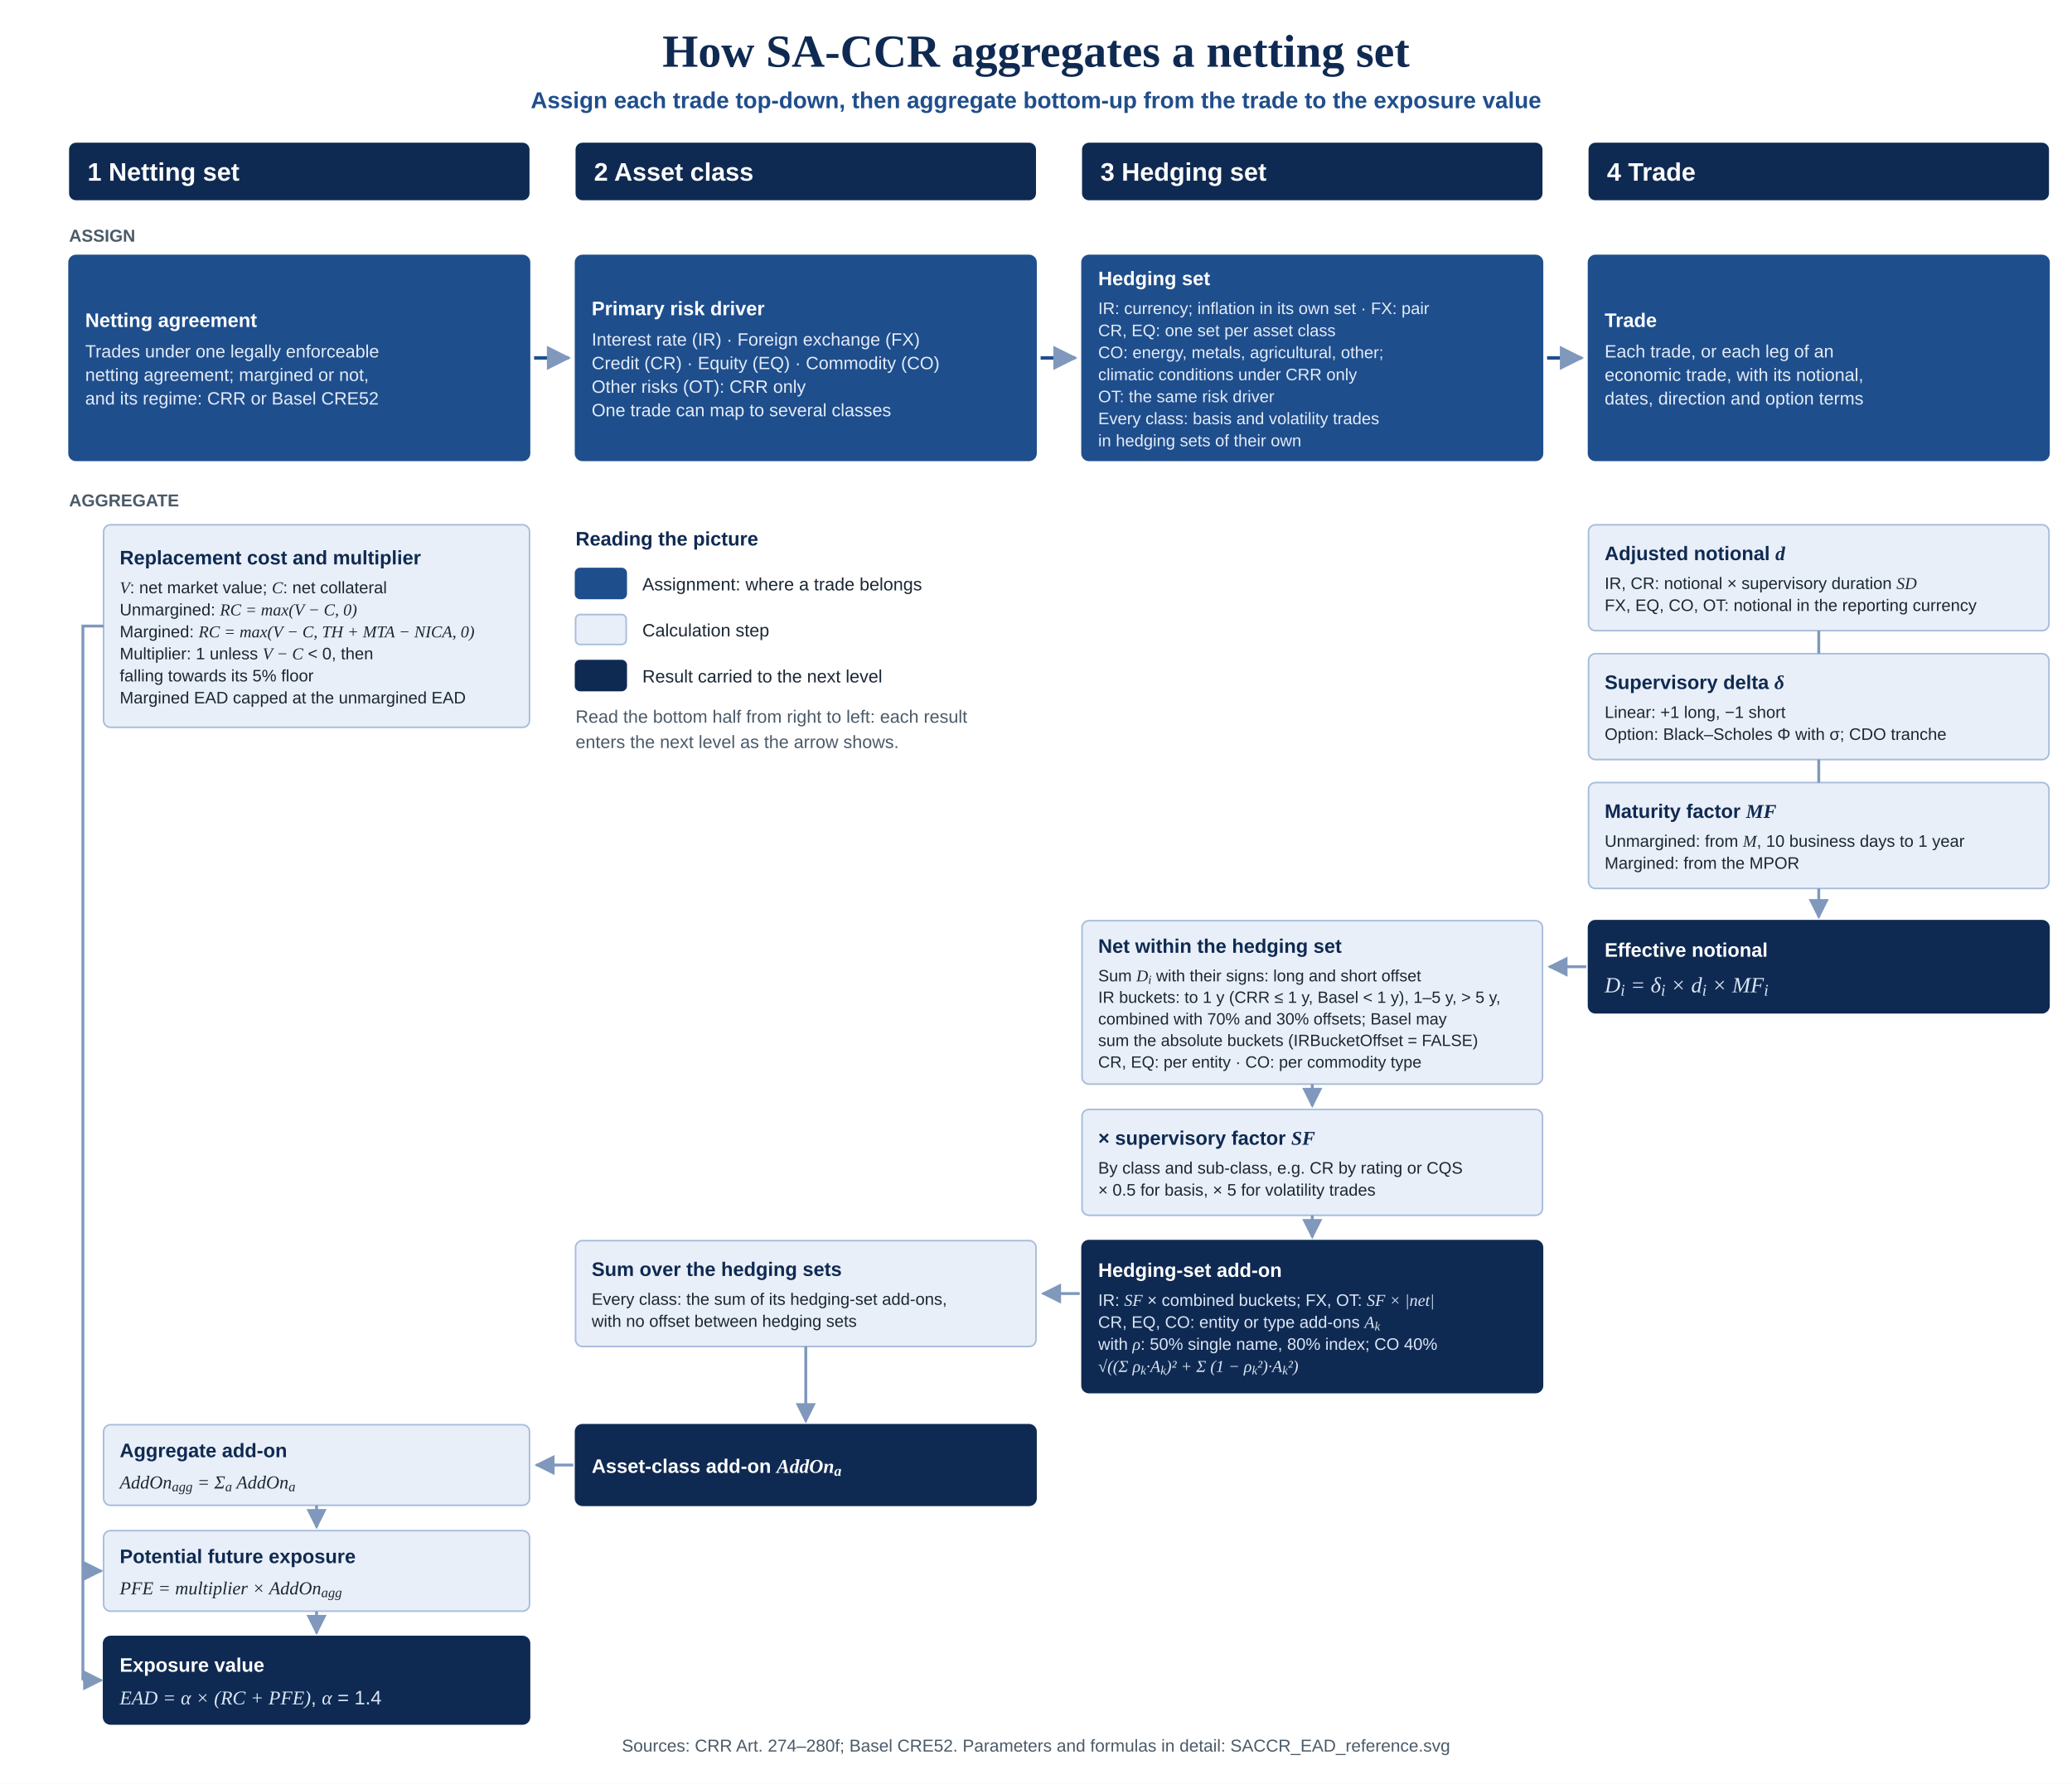
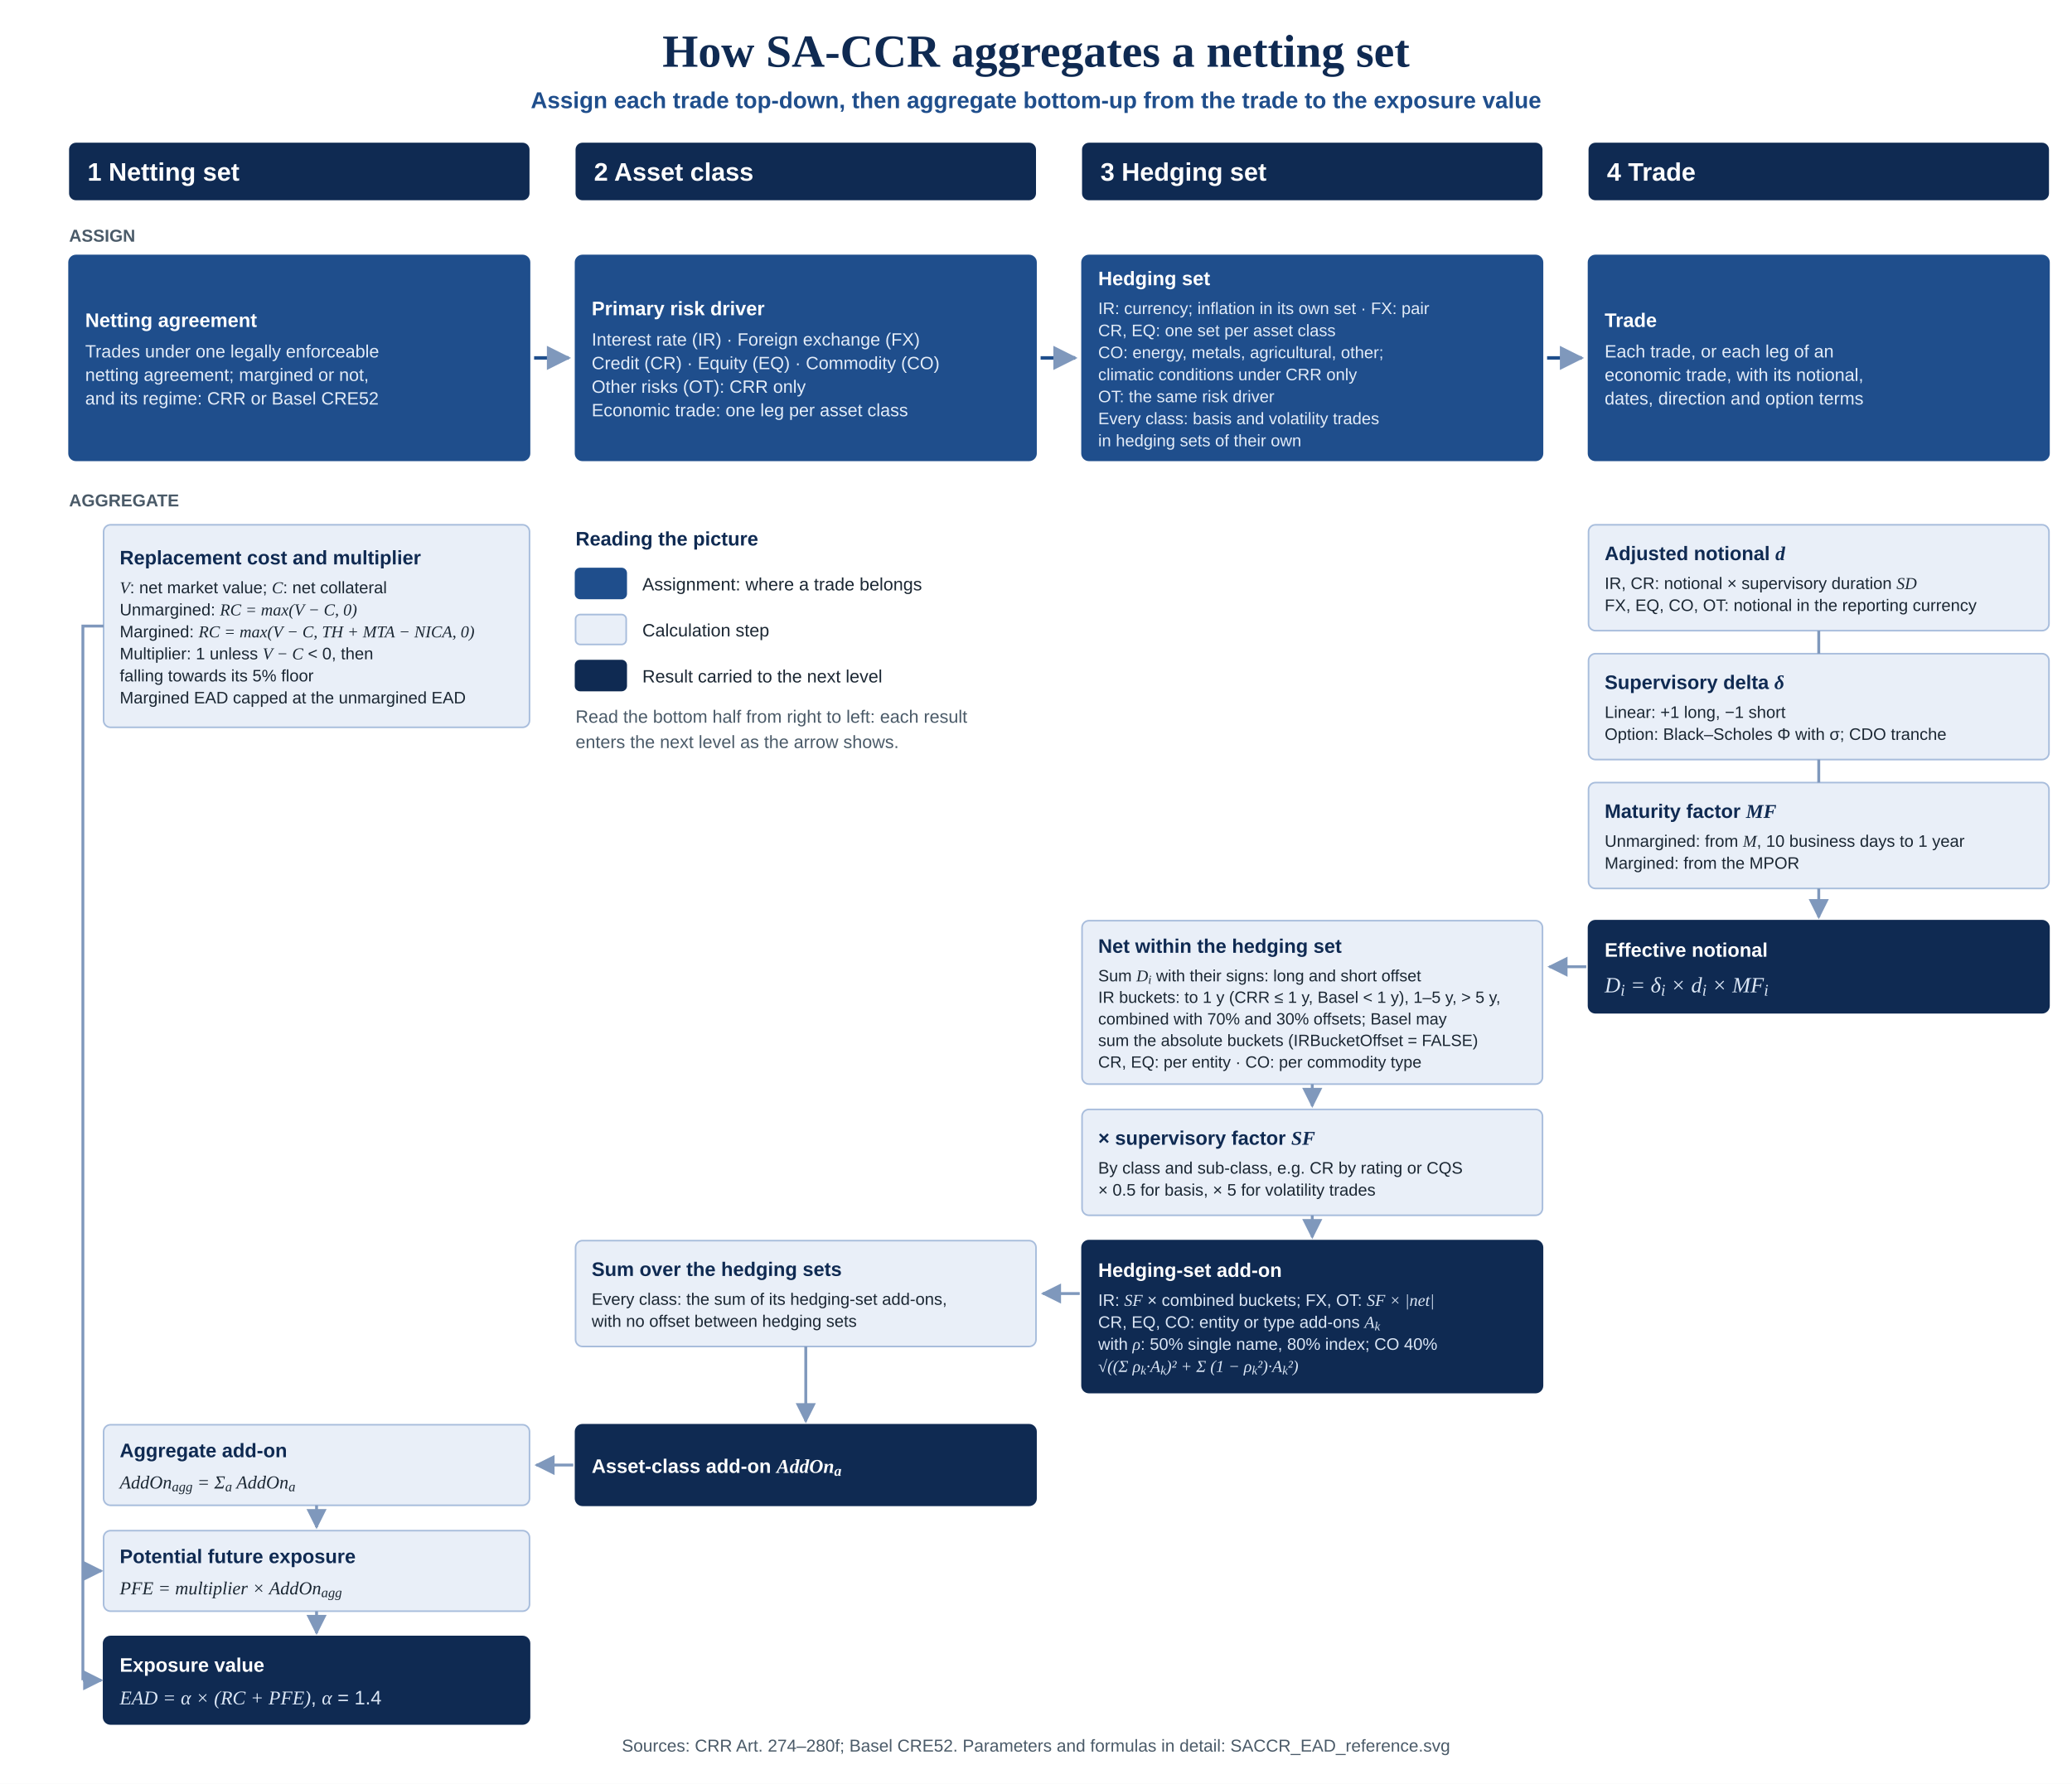
<svg xmlns="http://www.w3.org/2000/svg" width="1800" height="1550" viewBox="0 0 1800 1550" role="img" aria-labelledby="t d">
  <defs>
    <marker id="arrow" viewBox="0 0 10 10" refX="9" refY="5" markerWidth="7" markerHeight="7" orient="auto-start-reverse">
      <path d="M0,0 L10,5 L0,10 z" fill="#7f98bc" />
    </marker>
  </defs>
  <rect width="1800" height="1550" fill="#ffffff" />
  <text x="900.0" y="58.0" font-family="Georgia, Times New Roman, serif" font-size="40" font-weight="bold" font-style="normal" fill="#0f2a52" text-anchor="middle">How SA-CCR aggregates a netting set</text>
  <text x="900.0" y="94.0" font-family="Segoe UI, Helvetica Neue, Arial, sans-serif" font-size="20" font-weight="bold" font-style="normal" fill="#1f4e8c" text-anchor="middle">Assign each trade top-down, then aggregate bottom-up from the trade to the exposure value</text>
  <rect x="60.0" y="124.0" width="400.0" height="50.0" rx="6" fill="#0f2a52" stroke="#0f2a52" stroke-width="0" />
  <text x="76.0" y="157.0" font-family="Segoe UI, Helvetica Neue, Arial, sans-serif" font-size="22" font-weight="bold" font-style="normal" fill="#ffffff" text-anchor="start">1  Netting set</text>
  <rect x="500.0" y="124.0" width="400.0" height="50.0" rx="6" fill="#0f2a52" stroke="#0f2a52" stroke-width="0" />
  <text x="516.0" y="157.0" font-family="Segoe UI, Helvetica Neue, Arial, sans-serif" font-size="22" font-weight="bold" font-style="normal" fill="#ffffff" text-anchor="start">2  Asset class</text>
  <rect x="940.0" y="124.0" width="400.0" height="50.0" rx="6" fill="#0f2a52" stroke="#0f2a52" stroke-width="0" />
  <text x="956.0" y="157.0" font-family="Segoe UI, Helvetica Neue, Arial, sans-serif" font-size="22" font-weight="bold" font-style="normal" fill="#ffffff" text-anchor="start">3  Hedging set</text>
  <rect x="1380.0" y="124.0" width="400.0" height="50.0" rx="6" fill="#0f2a52" stroke="#0f2a52" stroke-width="0" />
  <text x="1396.0" y="157.0" font-family="Segoe UI, Helvetica Neue, Arial, sans-serif" font-size="22" font-weight="bold" font-style="normal" fill="#ffffff" text-anchor="start">4  Trade</text>
  <text x="60.0" y="210.0" font-family="Segoe UI, Helvetica Neue, Arial, sans-serif" font-size="15" font-weight="bold" font-style="normal" fill="#4a5a68" text-anchor="start">ASSIGN</text>
  <rect x="60.0" y="222.0" width="400.0" height="178.0" rx="6" fill="#1f4e8c" stroke="#1f4e8c" stroke-width="1.4" />
  <text x="74.0" y="284.1" font-family="Segoe UI, Helvetica Neue, Arial, sans-serif" font-size="17" font-weight="bold" font-style="normal" fill="#ffffff" text-anchor="start">Netting agreement</text>
  <text x="74.0" y="310.6" font-family="Segoe UI, Helvetica Neue, Arial, sans-serif" font-size="15.5" font-weight="normal" font-style="normal" fill="#e3ecf8" text-anchor="start">Trades under one legally enforceable</text>
  <text x="74.0" y="331.0" font-family="Segoe UI, Helvetica Neue, Arial, sans-serif" font-size="15.5" font-weight="normal" font-style="normal" fill="#e3ecf8" text-anchor="start">netting agreement; margined or not,</text>
  <text x="74.0" y="351.5" font-family="Segoe UI, Helvetica Neue, Arial, sans-serif" font-size="15.5" font-weight="normal" font-style="normal" fill="#e3ecf8" text-anchor="start">and its regime: CRR or Basel CRE52</text>
  <rect x="500.0" y="222.0" width="400.0" height="178.0" rx="6" fill="#1f4e8c" stroke="#1f4e8c" stroke-width="1.4" />
  <text x="514.0" y="273.9" font-family="Segoe UI, Helvetica Neue, Arial, sans-serif" font-size="17" font-weight="bold" font-style="normal" fill="#ffffff" text-anchor="start">Primary risk driver</text>
  <text x="514.0" y="300.3" font-family="Segoe UI, Helvetica Neue, Arial, sans-serif" font-size="15.5" font-weight="normal" font-style="normal" fill="#e3ecf8" text-anchor="start">Interest rate (IR) · Foreign exchange (FX)</text>
  <text x="514.0" y="320.8" font-family="Segoe UI, Helvetica Neue, Arial, sans-serif" font-size="15.5" font-weight="normal" font-style="normal" fill="#e3ecf8" text-anchor="start">Credit (CR) · Equity (EQ) · Commodity (CO)</text>
  <text x="514.0" y="341.3" font-family="Segoe UI, Helvetica Neue, Arial, sans-serif" font-size="15.5" font-weight="normal" font-style="normal" fill="#e3ecf8" text-anchor="start">Other risks (OT): CRR only</text>
-   <text x="514.0" y="361.7" font-family="Segoe UI, Helvetica Neue, Arial, sans-serif" font-size="15.5" font-weight="normal" font-style="normal" fill="#e3ecf8" text-anchor="start">One trade can map to several classes</text>
+   <text x="514.0" y="361.7" font-family="Segoe UI, Helvetica Neue, Arial, sans-serif" font-size="15.5" font-weight="normal" font-style="normal" fill="#e3ecf8" text-anchor="start">Economic trade: one leg per asset class</text>
  <rect x="940.0" y="222.0" width="400.0" height="178.0" rx="6" fill="#1f4e8c" stroke="#1f4e8c" stroke-width="1.4" />
  <text x="954.0" y="247.8" font-family="Segoe UI, Helvetica Neue, Arial, sans-serif" font-size="17" font-weight="bold" font-style="normal" fill="#ffffff" text-anchor="start">Hedging set</text>
  <text x="954.0" y="272.9" font-family="Segoe UI, Helvetica Neue, Arial, sans-serif" font-size="14.5" font-weight="normal" font-style="normal" fill="#e3ecf8" text-anchor="start">IR: currency; inflation in its own set · FX: pair</text>
  <text x="954.0" y="292.1" font-family="Segoe UI, Helvetica Neue, Arial, sans-serif" font-size="14.5" font-weight="normal" font-style="normal" fill="#e3ecf8" text-anchor="start">CR, EQ: one set per asset class</text>
  <text x="954.0" y="311.2" font-family="Segoe UI, Helvetica Neue, Arial, sans-serif" font-size="14.5" font-weight="normal" font-style="normal" fill="#e3ecf8" text-anchor="start">CO: energy, metals, agricultural, other;</text>
  <text x="954.0" y="330.4" font-family="Segoe UI, Helvetica Neue, Arial, sans-serif" font-size="14.5" font-weight="normal" font-style="normal" fill="#e3ecf8" text-anchor="start">climatic conditions under CRR only</text>
  <text x="954.0" y="349.5" font-family="Segoe UI, Helvetica Neue, Arial, sans-serif" font-size="14.5" font-weight="normal" font-style="normal" fill="#e3ecf8" text-anchor="start">OT: the same risk driver</text>
  <text x="954.0" y="368.6" font-family="Segoe UI, Helvetica Neue, Arial, sans-serif" font-size="14.5" font-weight="normal" font-style="normal" fill="#e3ecf8" text-anchor="start">Every class: basis and volatility trades</text>
  <text x="954.0" y="387.8" font-family="Segoe UI, Helvetica Neue, Arial, sans-serif" font-size="14.5" font-weight="normal" font-style="normal" fill="#e3ecf8" text-anchor="start">in hedging sets of their own</text>
  <rect x="1380.0" y="222.0" width="400.0" height="178.0" rx="6" fill="#1f4e8c" stroke="#1f4e8c" stroke-width="1.4" />
  <text x="1394.0" y="284.1" font-family="Segoe UI, Helvetica Neue, Arial, sans-serif" font-size="17" font-weight="bold" font-style="normal" fill="#ffffff" text-anchor="start">Trade</text>
  <text x="1394.0" y="310.6" font-family="Segoe UI, Helvetica Neue, Arial, sans-serif" font-size="15.5" font-weight="normal" font-style="normal" fill="#e3ecf8" text-anchor="start">Each trade, or each leg of an</text>
  <text x="1394.0" y="331.0" font-family="Segoe UI, Helvetica Neue, Arial, sans-serif" font-size="15.5" font-weight="normal" font-style="normal" fill="#e3ecf8" text-anchor="start">economic trade, with its notional,</text>
  <text x="1394.0" y="351.5" font-family="Segoe UI, Helvetica Neue, Arial, sans-serif" font-size="15.5" font-weight="normal" font-style="normal" fill="#e3ecf8" text-anchor="start">dates, direction and option terms</text>
  <path d="M464.0,311.0 L494.0,311.0" fill="none" stroke="#1f4e8c" stroke-width="3" marker-end="url(#arrow)" />
  <path d="M904.0,311.0 L934.0,311.0" fill="none" stroke="#1f4e8c" stroke-width="3" marker-end="url(#arrow)" />
  <path d="M1344.0,311.0 L1374.0,311.0" fill="none" stroke="#1f4e8c" stroke-width="3" marker-end="url(#arrow)" />
  <text x="60.0" y="440.0" font-family="Segoe UI, Helvetica Neue, Arial, sans-serif" font-size="15" font-weight="bold" font-style="normal" fill="#4a5a68" text-anchor="start">AGGREGATE</text>
  <text x="500.0" y="474.0" font-family="Segoe UI, Helvetica Neue, Arial, sans-serif" font-size="17" font-weight="bold" font-style="normal" fill="#0f2a52" text-anchor="start">Reading the picture</text>
  <rect x="500.0" y="494.0" width="44.0" height="26.0" rx="4" fill="#1f4e8c" stroke="#1f4e8c" stroke-width="1.4" />
  <text x="558.0" y="513.0" font-family="Segoe UI, Helvetica Neue, Arial, sans-serif" font-size="15.5" font-weight="normal" font-style="normal" fill="#1b2733" text-anchor="start">Assignment: where a trade belongs</text>
  <rect x="500.0" y="534.0" width="44.0" height="26.0" rx="4" fill="#e9eff8" stroke="#a8bddc" stroke-width="1.4" />
  <text x="558.0" y="553.0" font-family="Segoe UI, Helvetica Neue, Arial, sans-serif" font-size="15.5" font-weight="normal" font-style="normal" fill="#1b2733" text-anchor="start">Calculation step</text>
  <rect x="500.0" y="574.0" width="44.0" height="26.0" rx="4" fill="#0f2a52" stroke="#0f2a52" stroke-width="1.4" />
  <text x="558.0" y="593.0" font-family="Segoe UI, Helvetica Neue, Arial, sans-serif" font-size="15.5" font-weight="normal" font-style="normal" fill="#1b2733" text-anchor="start">Result carried to the next level</text>
  <text x="500.0" y="628.0" font-family="Segoe UI, Helvetica Neue, Arial, sans-serif" font-size="15.5" font-weight="normal" font-style="normal" fill="#4a5a68" text-anchor="start">Read the bottom half from right to left: each result</text>
  <text x="500.0" y="650.0" font-family="Segoe UI, Helvetica Neue, Arial, sans-serif" font-size="15.5" font-weight="normal" font-style="normal" fill="#4a5a68" text-anchor="start">enters the next level as the arrow shows.</text>
  <rect x="1380.0" y="456.0" width="400.0" height="92.0" rx="6" fill="#e9eff8" stroke="#a8bddc" stroke-width="1.4" />
  <text x="1394.0" y="486.7" font-family="Segoe UI, Helvetica Neue, Arial, sans-serif" font-size="17" font-weight="bold" font-style="normal" fill="#0f2a52" text-anchor="start">Adjusted notional <tspan font-family="Cambria Math, Cambria, Times New Roman, serif" font-style="italic">d</tspan>
  </text>
  <text x="1394.0" y="511.8" font-family="Segoe UI, Helvetica Neue, Arial, sans-serif" font-size="14.5" font-weight="normal" font-style="normal" fill="#1b2733" text-anchor="start">IR, CR: notional × supervisory duration <tspan font-family="Cambria Math, Cambria, Times New Roman, serif" font-style="italic">SD</tspan>
  </text>
  <text x="1394.0" y="530.9" font-family="Segoe UI, Helvetica Neue, Arial, sans-serif" font-size="14.5" font-weight="normal" font-style="normal" fill="#1b2733" text-anchor="start">FX, EQ, CO, OT: notional in the reporting currency</text>
  <rect x="1380.0" y="568.0" width="400.0" height="92.0" rx="6" fill="#e9eff8" stroke="#a8bddc" stroke-width="1.4" />
  <text x="1394.0" y="598.7" font-family="Segoe UI, Helvetica Neue, Arial, sans-serif" font-size="17" font-weight="bold" font-style="normal" fill="#0f2a52" text-anchor="start">Supervisory delta <tspan font-family="Cambria Math, Cambria, Times New Roman, serif" font-style="italic">δ</tspan>
  </text>
  <text x="1394.0" y="623.8" font-family="Segoe UI, Helvetica Neue, Arial, sans-serif" font-size="14.5" font-weight="normal" font-style="normal" fill="#1b2733" text-anchor="start">Linear: +1 long, −1 short</text>
  <text x="1394.0" y="642.9" font-family="Segoe UI, Helvetica Neue, Arial, sans-serif" font-size="14.5" font-weight="normal" font-style="normal" fill="#1b2733" text-anchor="start">Option: Black–Scholes Φ with σ; CDO tranche</text>
  <rect x="1380.0" y="680.0" width="400.0" height="92.0" rx="6" fill="#e9eff8" stroke="#a8bddc" stroke-width="1.4" />
  <text x="1394.0" y="710.7" font-family="Segoe UI, Helvetica Neue, Arial, sans-serif" font-size="17" font-weight="bold" font-style="normal" fill="#0f2a52" text-anchor="start">Maturity factor <tspan font-family="Cambria Math, Cambria, Times New Roman, serif" font-style="italic">MF</tspan>
  </text>
  <text x="1394.0" y="735.8" font-family="Segoe UI, Helvetica Neue, Arial, sans-serif" font-size="14.5" font-weight="normal" font-style="normal" fill="#1b2733" text-anchor="start">Unmargined: from <tspan font-family="Cambria Math, Cambria, Times New Roman, serif" font-style="italic">M</tspan>, 10 business days to 1 year</text>
  <text x="1394.0" y="754.9" font-family="Segoe UI, Helvetica Neue, Arial, sans-serif" font-size="14.5" font-weight="normal" font-style="normal" fill="#1b2733" text-anchor="start">Margined: from the MPOR</text>
  <path d="M1580.0,548.0 L1580.0,568.0" fill="none" stroke="#7f98bc" stroke-width="2.5" />
  <path d="M1580.0,660.0 L1580.0,680.0" fill="none" stroke="#7f98bc" stroke-width="2.5" />
  <rect x="1380.0" y="800.0" width="400.0" height="80.0" rx="6" fill="#0f2a52" stroke="#0f2a52" stroke-width="1.4" />
  <text x="1394.0" y="831.3" font-family="Segoe UI, Helvetica Neue, Arial, sans-serif" font-size="17" font-weight="bold" font-style="normal" fill="#ffffff" text-anchor="start">Effective notional</text>
  <text x="1394.0" y="862.3" font-family="Segoe UI, Helvetica Neue, Arial, sans-serif" font-size="19" font-weight="normal" font-style="normal" fill="#dbe6f5" text-anchor="start">
    <tspan font-family="Cambria Math, Cambria, Times New Roman, serif" font-style="italic">D<tspan baseline-shift="sub" font-size="75%">i</tspan> = δ<tspan baseline-shift="sub" font-size="75%">i</tspan> × d<tspan baseline-shift="sub" font-size="75%">i</tspan> × MF<tspan baseline-shift="sub" font-size="75%">i</tspan>
    </tspan>
  </text>
  <path d="M1580.0,772.0 L1580.0,797.0" fill="none" stroke="#7f98bc" stroke-width="2.5" marker-end="url(#arrow)" />
  <rect x="940.0" y="800.0" width="400.0" height="142.0" rx="6" fill="#e9eff8" stroke="#a8bddc" stroke-width="1.4" />
  <text x="954.0" y="827.9" font-family="Segoe UI, Helvetica Neue, Arial, sans-serif" font-size="17" font-weight="bold" font-style="normal" fill="#0f2a52" text-anchor="start">Net within the hedging set</text>
  <text x="954.0" y="852.7" font-family="Segoe UI, Helvetica Neue, Arial, sans-serif" font-size="14.2" font-weight="normal" font-style="normal" fill="#1b2733" text-anchor="start">Sum <tspan font-family="Cambria Math, Cambria, Times New Roman, serif" font-style="italic">D<tspan baseline-shift="sub" font-size="75%">i</tspan>
    </tspan> with their signs: long and short offset</text>
  <text x="954.0" y="871.4" font-family="Segoe UI, Helvetica Neue, Arial, sans-serif" font-size="14.2" font-weight="normal" font-style="normal" fill="#1b2733" text-anchor="start">IR buckets: to 1 y (CRR ≤ 1 y, Basel &lt; 1 y), 1–5 y, &gt; 5 y,</text>
  <text x="954.0" y="890.2" font-family="Segoe UI, Helvetica Neue, Arial, sans-serif" font-size="14.2" font-weight="normal" font-style="normal" fill="#1b2733" text-anchor="start">combined with 70% and 30% offsets; Basel may</text>
  <text x="954.0" y="908.9" font-family="Segoe UI, Helvetica Neue, Arial, sans-serif" font-size="14.2" font-weight="normal" font-style="normal" fill="#1b2733" text-anchor="start">sum the absolute buckets (IRBucketOffset = FALSE)</text>
  <text x="954.0" y="927.7" font-family="Segoe UI, Helvetica Neue, Arial, sans-serif" font-size="14.2" font-weight="normal" font-style="normal" fill="#1b2733" text-anchor="start">CR, EQ: per entity · CO: per commodity type</text>
  <path d="M1378.0,840.0 L1346.0,840.0" fill="none" stroke="#7f98bc" stroke-width="2.5" marker-end="url(#arrow)" />
  <rect x="940.0" y="964.0" width="400.0" height="92.0" rx="6" fill="#e9eff8" stroke="#a8bddc" stroke-width="1.4" />
  <text x="954.0" y="994.7" font-family="Segoe UI, Helvetica Neue, Arial, sans-serif" font-size="17" font-weight="bold" font-style="normal" fill="#0f2a52" text-anchor="start">× supervisory factor <tspan font-family="Cambria Math, Cambria, Times New Roman, serif" font-style="italic">SF</tspan>
  </text>
  <text x="954.0" y="1019.8" font-family="Segoe UI, Helvetica Neue, Arial, sans-serif" font-size="14.5" font-weight="normal" font-style="normal" fill="#1b2733" text-anchor="start">By class and sub-class, e.g. CR by rating or CQS</text>
  <text x="954.0" y="1038.9" font-family="Segoe UI, Helvetica Neue, Arial, sans-serif" font-size="14.5" font-weight="normal" font-style="normal" fill="#1b2733" text-anchor="start">× 0.5 for basis, × 5 for volatility trades</text>
  <path d="M1140.0,942.0 L1140.0,961.0" fill="none" stroke="#7f98bc" stroke-width="2.5" marker-end="url(#arrow)" />
  <rect x="940.0" y="1078.0" width="400.0" height="132.0" rx="6" fill="#0f2a52" stroke="#0f2a52" stroke-width="1.4" />
  <text x="954.0" y="1109.5" font-family="Segoe UI, Helvetica Neue, Arial, sans-serif" font-size="17" font-weight="bold" font-style="normal" fill="#ffffff" text-anchor="start">Hedging-set add-on</text>
  <text x="954.0" y="1134.7" font-family="Segoe UI, Helvetica Neue, Arial, sans-serif" font-size="14.5" font-weight="normal" font-style="normal" fill="#dbe6f5" text-anchor="start">IR: <tspan font-family="Cambria Math, Cambria, Times New Roman, serif" font-style="italic">SF</tspan> × combined buckets; FX, OT: <tspan font-family="Cambria Math, Cambria, Times New Roman, serif" font-style="italic">SF × |net|</tspan>
  </text>
  <text x="954.0" y="1153.8" font-family="Segoe UI, Helvetica Neue, Arial, sans-serif" font-size="14.5" font-weight="normal" font-style="normal" fill="#dbe6f5" text-anchor="start">CR, EQ, CO: entity or type add-ons <tspan font-family="Cambria Math, Cambria, Times New Roman, serif" font-style="italic">A<tspan baseline-shift="sub" font-size="75%">k</tspan>
    </tspan>
  </text>
  <text x="954.0" y="1172.9" font-family="Segoe UI, Helvetica Neue, Arial, sans-serif" font-size="14.5" font-weight="normal" font-style="normal" fill="#dbe6f5" text-anchor="start">with <tspan font-family="Cambria Math, Cambria, Times New Roman, serif" font-style="italic">ρ</tspan>: 50% single name, 80% index; CO 40%</text>
  <text x="954.0" y="1192.1" font-family="Segoe UI, Helvetica Neue, Arial, sans-serif" font-size="14.5" font-weight="normal" font-style="normal" fill="#dbe6f5" text-anchor="start">
    <tspan font-family="Cambria Math, Cambria, Times New Roman, serif" font-style="italic">√((Σ ρ<tspan baseline-shift="sub" font-size="75%">k</tspan>·A<tspan baseline-shift="sub" font-size="75%">k</tspan>)² + Σ (1 − ρ<tspan baseline-shift="sub" font-size="75%">k</tspan>²)·A<tspan baseline-shift="sub" font-size="75%">k</tspan>²)</tspan>
  </text>
  <path d="M1140.0,1056.0 L1140.0,1075.0" fill="none" stroke="#7f98bc" stroke-width="2.5" marker-end="url(#arrow)" />
  <rect x="500.0" y="1078.0" width="400.0" height="92.0" rx="6" fill="#e9eff8" stroke="#a8bddc" stroke-width="1.4" />
  <text x="514.0" y="1108.7" font-family="Segoe UI, Helvetica Neue, Arial, sans-serif" font-size="17" font-weight="bold" font-style="normal" fill="#0f2a52" text-anchor="start">Sum over the hedging sets</text>
  <text x="514.0" y="1133.8" font-family="Segoe UI, Helvetica Neue, Arial, sans-serif" font-size="14.5" font-weight="normal" font-style="normal" fill="#1b2733" text-anchor="start">Every class: the sum of its hedging-set add-ons,</text>
  <text x="514.0" y="1152.9" font-family="Segoe UI, Helvetica Neue, Arial, sans-serif" font-size="14.5" font-weight="normal" font-style="normal" fill="#1b2733" text-anchor="start">with no offset between hedging sets</text>
  <path d="M938.0,1124.0 L906.0,1124.0" fill="none" stroke="#7f98bc" stroke-width="2.5" marker-end="url(#arrow)" />
  <rect x="500.0" y="1238.0" width="400.0" height="70.0" rx="6" fill="#0f2a52" stroke="#0f2a52" stroke-width="1.4" />
  <text x="514.0" y="1279.8" font-family="Segoe UI, Helvetica Neue, Arial, sans-serif" font-size="17" font-weight="bold" font-style="normal" fill="#ffffff" text-anchor="start">Asset-class add-on <tspan font-family="Cambria Math, Cambria, Times New Roman, serif" font-style="italic">AddOn<tspan baseline-shift="sub" font-size="75%">a</tspan>
    </tspan>
  </text>
  <path d="M700.0,1170.0 L700.0,1235.0" fill="none" stroke="#7f98bc" stroke-width="2.5" marker-end="url(#arrow)" />
  <rect x="90.0" y="1238.0" width="370.0" height="70.0" rx="6" fill="#e9eff8" stroke="#a8bddc" stroke-width="1.4" />
  <text x="104.0" y="1266.2" font-family="Segoe UI, Helvetica Neue, Arial, sans-serif" font-size="17" font-weight="bold" font-style="normal" fill="#0f2a52" text-anchor="start">Aggregate add-on</text>
  <text x="104.0" y="1293.4" font-family="Segoe UI, Helvetica Neue, Arial, sans-serif" font-size="16" font-weight="normal" font-style="normal" fill="#1b2733" text-anchor="start">
    <tspan font-family="Cambria Math, Cambria, Times New Roman, serif" font-style="italic">AddOn<tspan baseline-shift="sub" font-size="75%">agg</tspan> = Σ<tspan baseline-shift="sub" font-size="75%">a</tspan> AddOn<tspan baseline-shift="sub" font-size="75%">a</tspan>
    </tspan>
  </text>
  <path d="M498.0,1273.0 L466.0,1273.0" fill="none" stroke="#7f98bc" stroke-width="2.5" marker-end="url(#arrow)" />
  <rect x="90.0" y="1330.0" width="370.0" height="70.0" rx="6" fill="#e9eff8" stroke="#a8bddc" stroke-width="1.4" />
  <text x="104.0" y="1358.2" font-family="Segoe UI, Helvetica Neue, Arial, sans-serif" font-size="17" font-weight="bold" font-style="normal" fill="#0f2a52" text-anchor="start">Potential future exposure</text>
  <text x="104.0" y="1385.4" font-family="Segoe UI, Helvetica Neue, Arial, sans-serif" font-size="16" font-weight="normal" font-style="normal" fill="#1b2733" text-anchor="start">
    <tspan font-family="Cambria Math, Cambria, Times New Roman, serif" font-style="italic">PFE = multiplier × AddOn<tspan baseline-shift="sub" font-size="75%">agg</tspan>
    </tspan>
  </text>
  <path d="M275.0,1308.0 L275.0,1327.0" fill="none" stroke="#7f98bc" stroke-width="2.5" marker-end="url(#arrow)" />
  <rect x="90.0" y="1422.0" width="370.0" height="76.0" rx="6" fill="#0f2a52" stroke="#0f2a52" stroke-width="1.4" />
  <text x="104.0" y="1452.6" font-family="Segoe UI, Helvetica Neue, Arial, sans-serif" font-size="17" font-weight="bold" font-style="normal" fill="#ffffff" text-anchor="start">Exposure value</text>
  <text x="104.0" y="1481.0" font-family="Segoe UI, Helvetica Neue, Arial, sans-serif" font-size="17" font-weight="normal" font-style="normal" fill="#dbe6f5" text-anchor="start">
    <tspan font-family="Cambria Math, Cambria, Times New Roman, serif" font-style="italic">EAD = α × (RC + PFE)</tspan>,  <tspan font-family="Cambria Math, Cambria, Times New Roman, serif" font-style="italic">α</tspan> = 1.4</text>
  <path d="M275.0,1400.0 L275.0,1419.0" fill="none" stroke="#7f98bc" stroke-width="2.5" marker-end="url(#arrow)" />
  <rect x="90.0" y="456.0" width="370.0" height="176.0" rx="6" fill="#e9eff8" stroke="#a8bddc" stroke-width="1.4" />
  <text x="104.0" y="490.4" font-family="Segoe UI, Helvetica Neue, Arial, sans-serif" font-size="17" font-weight="bold" font-style="normal" fill="#0f2a52" text-anchor="start">Replacement cost and multiplier</text>
  <text x="104.0" y="515.5" font-family="Segoe UI, Helvetica Neue, Arial, sans-serif" font-size="14.5" font-weight="normal" font-style="normal" fill="#1b2733" text-anchor="start">
    <tspan font-family="Cambria Math, Cambria, Times New Roman, serif" font-style="italic">V</tspan>: net market value; <tspan font-family="Cambria Math, Cambria, Times New Roman, serif" font-style="italic">C</tspan>: net collateral</text>
  <text x="104.0" y="534.7" font-family="Segoe UI, Helvetica Neue, Arial, sans-serif" font-size="14.5" font-weight="normal" font-style="normal" fill="#1b2733" text-anchor="start">Unmargined: <tspan font-family="Cambria Math, Cambria, Times New Roman, serif" font-style="italic">RC = max(V − C, 0)</tspan>
  </text>
  <text x="104.0" y="553.8" font-family="Segoe UI, Helvetica Neue, Arial, sans-serif" font-size="14.5" font-weight="normal" font-style="normal" fill="#1b2733" text-anchor="start">Margined: <tspan font-family="Cambria Math, Cambria, Times New Roman, serif" font-style="italic">RC = max(V − C, TH + MTA − NICA, 0)</tspan>
  </text>
  <text x="104.0" y="572.9" font-family="Segoe UI, Helvetica Neue, Arial, sans-serif" font-size="14.5" font-weight="normal" font-style="normal" fill="#1b2733" text-anchor="start">Multiplier: 1 unless <tspan font-family="Cambria Math, Cambria, Times New Roman, serif" font-style="italic">V − C</tspan> &lt; 0, then</text>
  <text x="104.0" y="592.1" font-family="Segoe UI, Helvetica Neue, Arial, sans-serif" font-size="14.5" font-weight="normal" font-style="normal" fill="#1b2733" text-anchor="start">falling towards its 5% floor</text>
  <text x="104.0" y="611.2" font-family="Segoe UI, Helvetica Neue, Arial, sans-serif" font-size="14.5" font-weight="normal" font-style="normal" fill="#1b2733" text-anchor="start">Margined EAD capped at the unmargined EAD</text>
  <path d="M90.0,544.0 L72.0,544.0 L72.0,1460.0" fill="none" stroke="#7f98bc" stroke-width="2.5" />
  <path d="M72.0,1460.0 L88.0,1460.0" fill="none" stroke="#7f98bc" stroke-width="2.5" marker-end="url(#arrow)" />
  <path d="M72.0,1365.0 L88.0,1365.0" fill="none" stroke="#7f98bc" stroke-width="2.5" marker-end="url(#arrow)" />
  <text x="900.0" y="1522.0" font-family="Segoe UI, Helvetica Neue, Arial, sans-serif" font-size="15" font-weight="normal" font-style="normal" fill="#4a5a68" text-anchor="middle">Sources: CRR Art. 274–280f; Basel CRE52. Parameters and formulas in detail: SACCR_EAD_reference.svg</text>
</svg>
